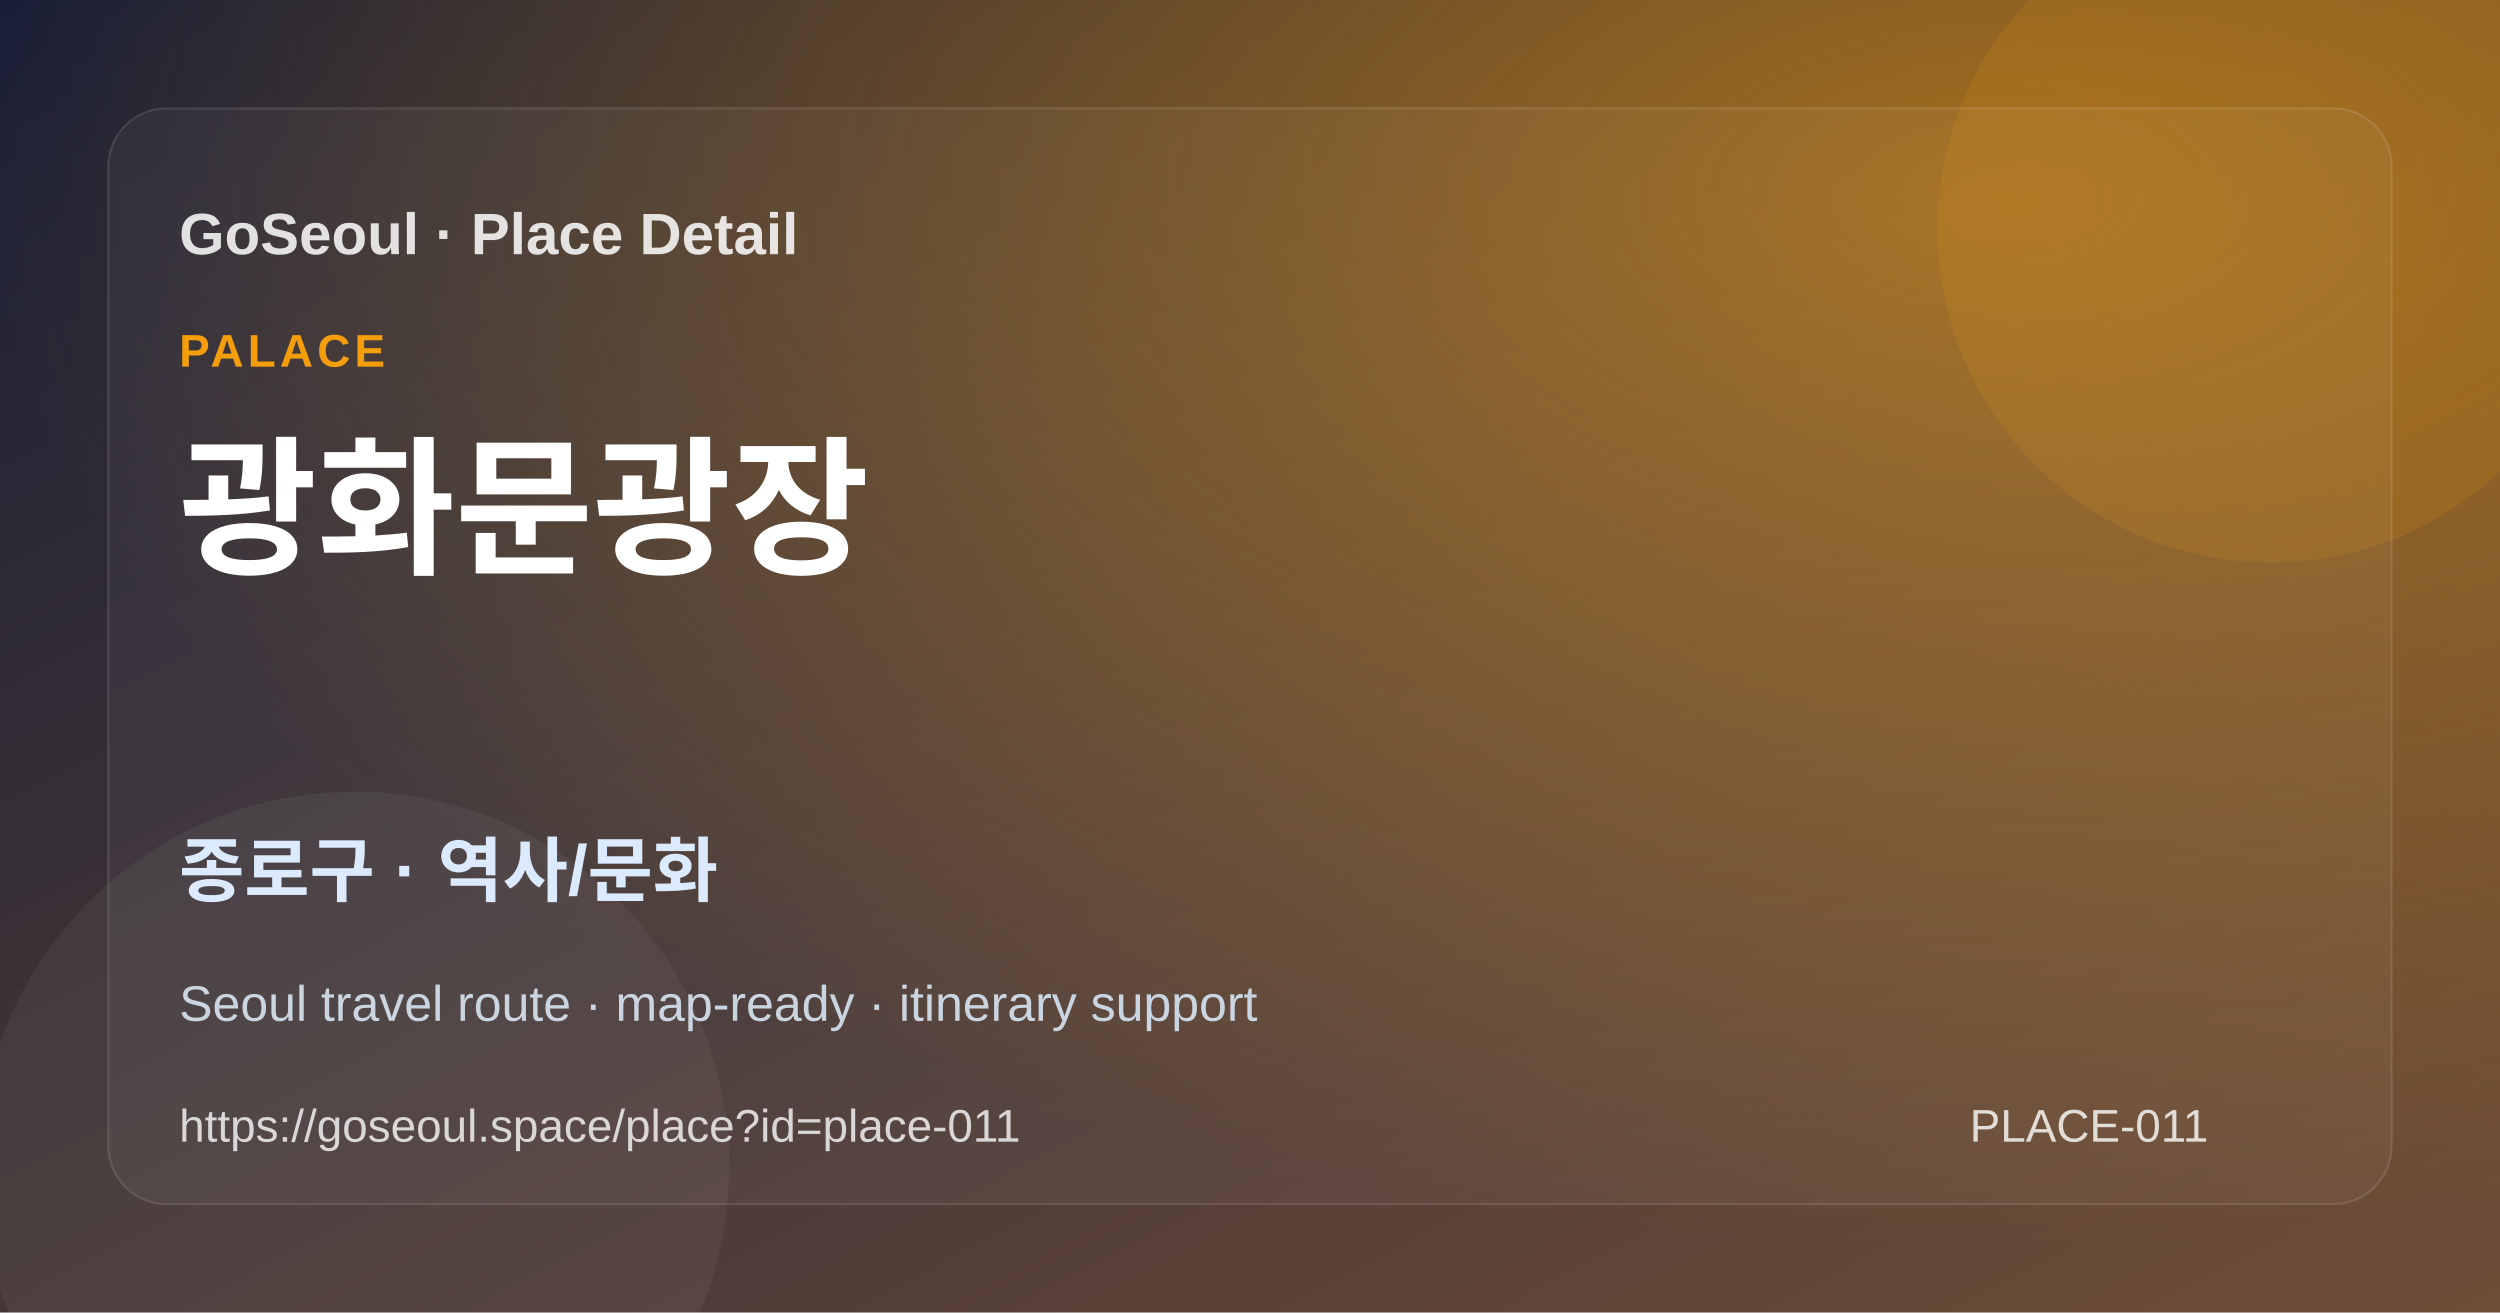
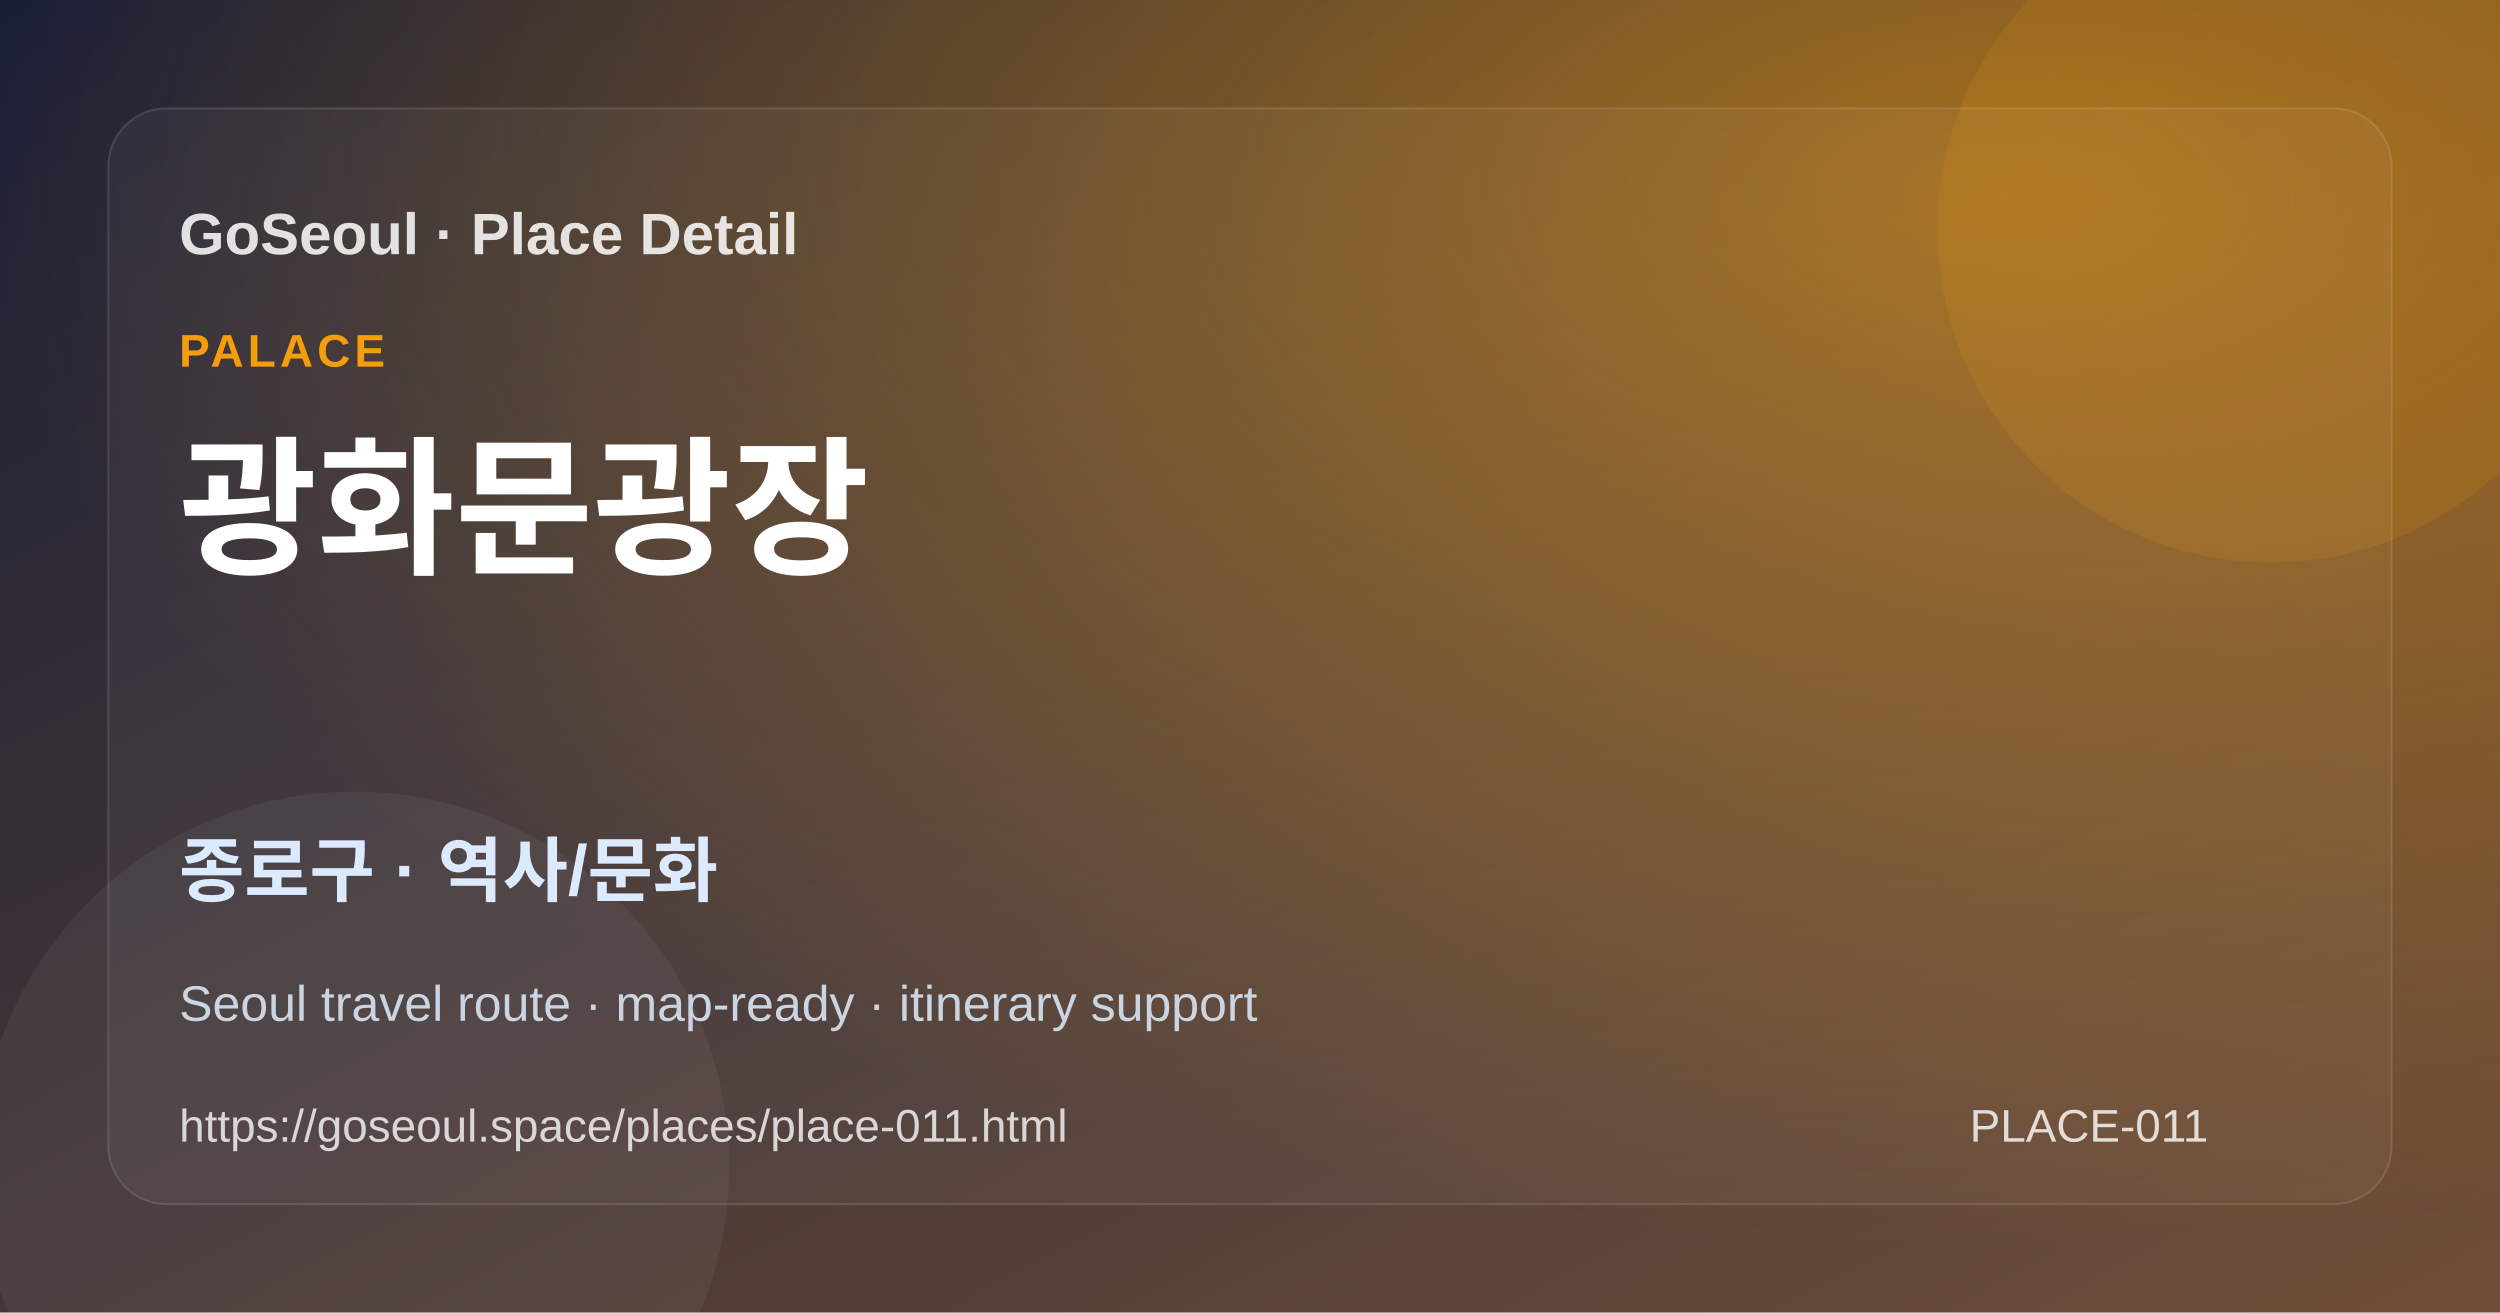
<svg xmlns="http://www.w3.org/2000/svg" width="1200" height="630" viewBox="0 0 1200 630" role="img" aria-label="광화문광장 social card">
  <defs>
    <linearGradient id="bg" x1="0" y1="0" x2="1" y2="1">
      <stop offset="0%" stop-color="#1a1f36" />
      <stop offset="100%" stop-color="#6f4e37" />
    </linearGradient>
    <radialGradient id="glow" cx="0.8" cy="0.15" r="0.8">
      <stop offset="0%" stop-color="#f59e0b" stop-opacity="0.55" />
      <stop offset="100%" stop-color="#f59e0b" stop-opacity="0" />
    </radialGradient>
  </defs>
  <rect width="1200" height="630" fill="url(#bg)" />
  <rect width="1200" height="630" fill="url(#glow)" />
  <circle cx="1090" cy="110" r="160" fill="#f59e0b" fill-opacity="0.12" />
  <circle cx="170" cy="560" r="180" fill="#ffffff" fill-opacity="0.05" />
  <rect x="52" y="52" width="1096" height="526" rx="28" fill="#ffffff" fill-opacity="0.04" stroke="#ffffff" stroke-opacity="0.12" />
  <text x="86" y="122" fill="#ffffff" fill-opacity="0.85" font-family="Noto Sans KR, Arial, sans-serif" font-size="28" font-weight="700">GoSeoul · Place Detail</text>
  <text x="86" y="176" fill="#f59e0b" font-family="Space Grotesk, Arial, sans-serif" font-size="22" font-weight="700" letter-spacing="2">PALACE</text>
  <text x="86" y="270" fill="#ffffff" font-family="Noto Sans KR, Arial, sans-serif" font-size="72" font-weight="800">광화문광장</text>
  <text x="86" y="430" fill="#dbeafe" font-family="Noto Sans KR, Arial, sans-serif" font-size="34" font-weight="600">종로구 · 역사/문화</text>
  <text x="86" y="490" fill="#cbd5e1" font-family="Space Grotesk, Arial, sans-serif" font-size="24">Seoul travel route · map-ready · itinerary support</text>
-   <text x="86" y="548" fill="#ffffff" fill-opacity="0.78" font-family="Space Grotesk, Arial, sans-serif" font-size="22">https://goseoul.space/place?id=place-011</text>
+   <text x="86" y="548" fill="#ffffff" fill-opacity="0.78" font-family="Space Grotesk, Arial, sans-serif" font-size="22">https://goseoul.space/places/place-011.html</text>
  <text x="1060" y="548" text-anchor="end" fill="#ffffff" fill-opacity="0.8" font-family="Space Grotesk, Arial, sans-serif" font-size="22">PLACE-011</text>
</svg>
